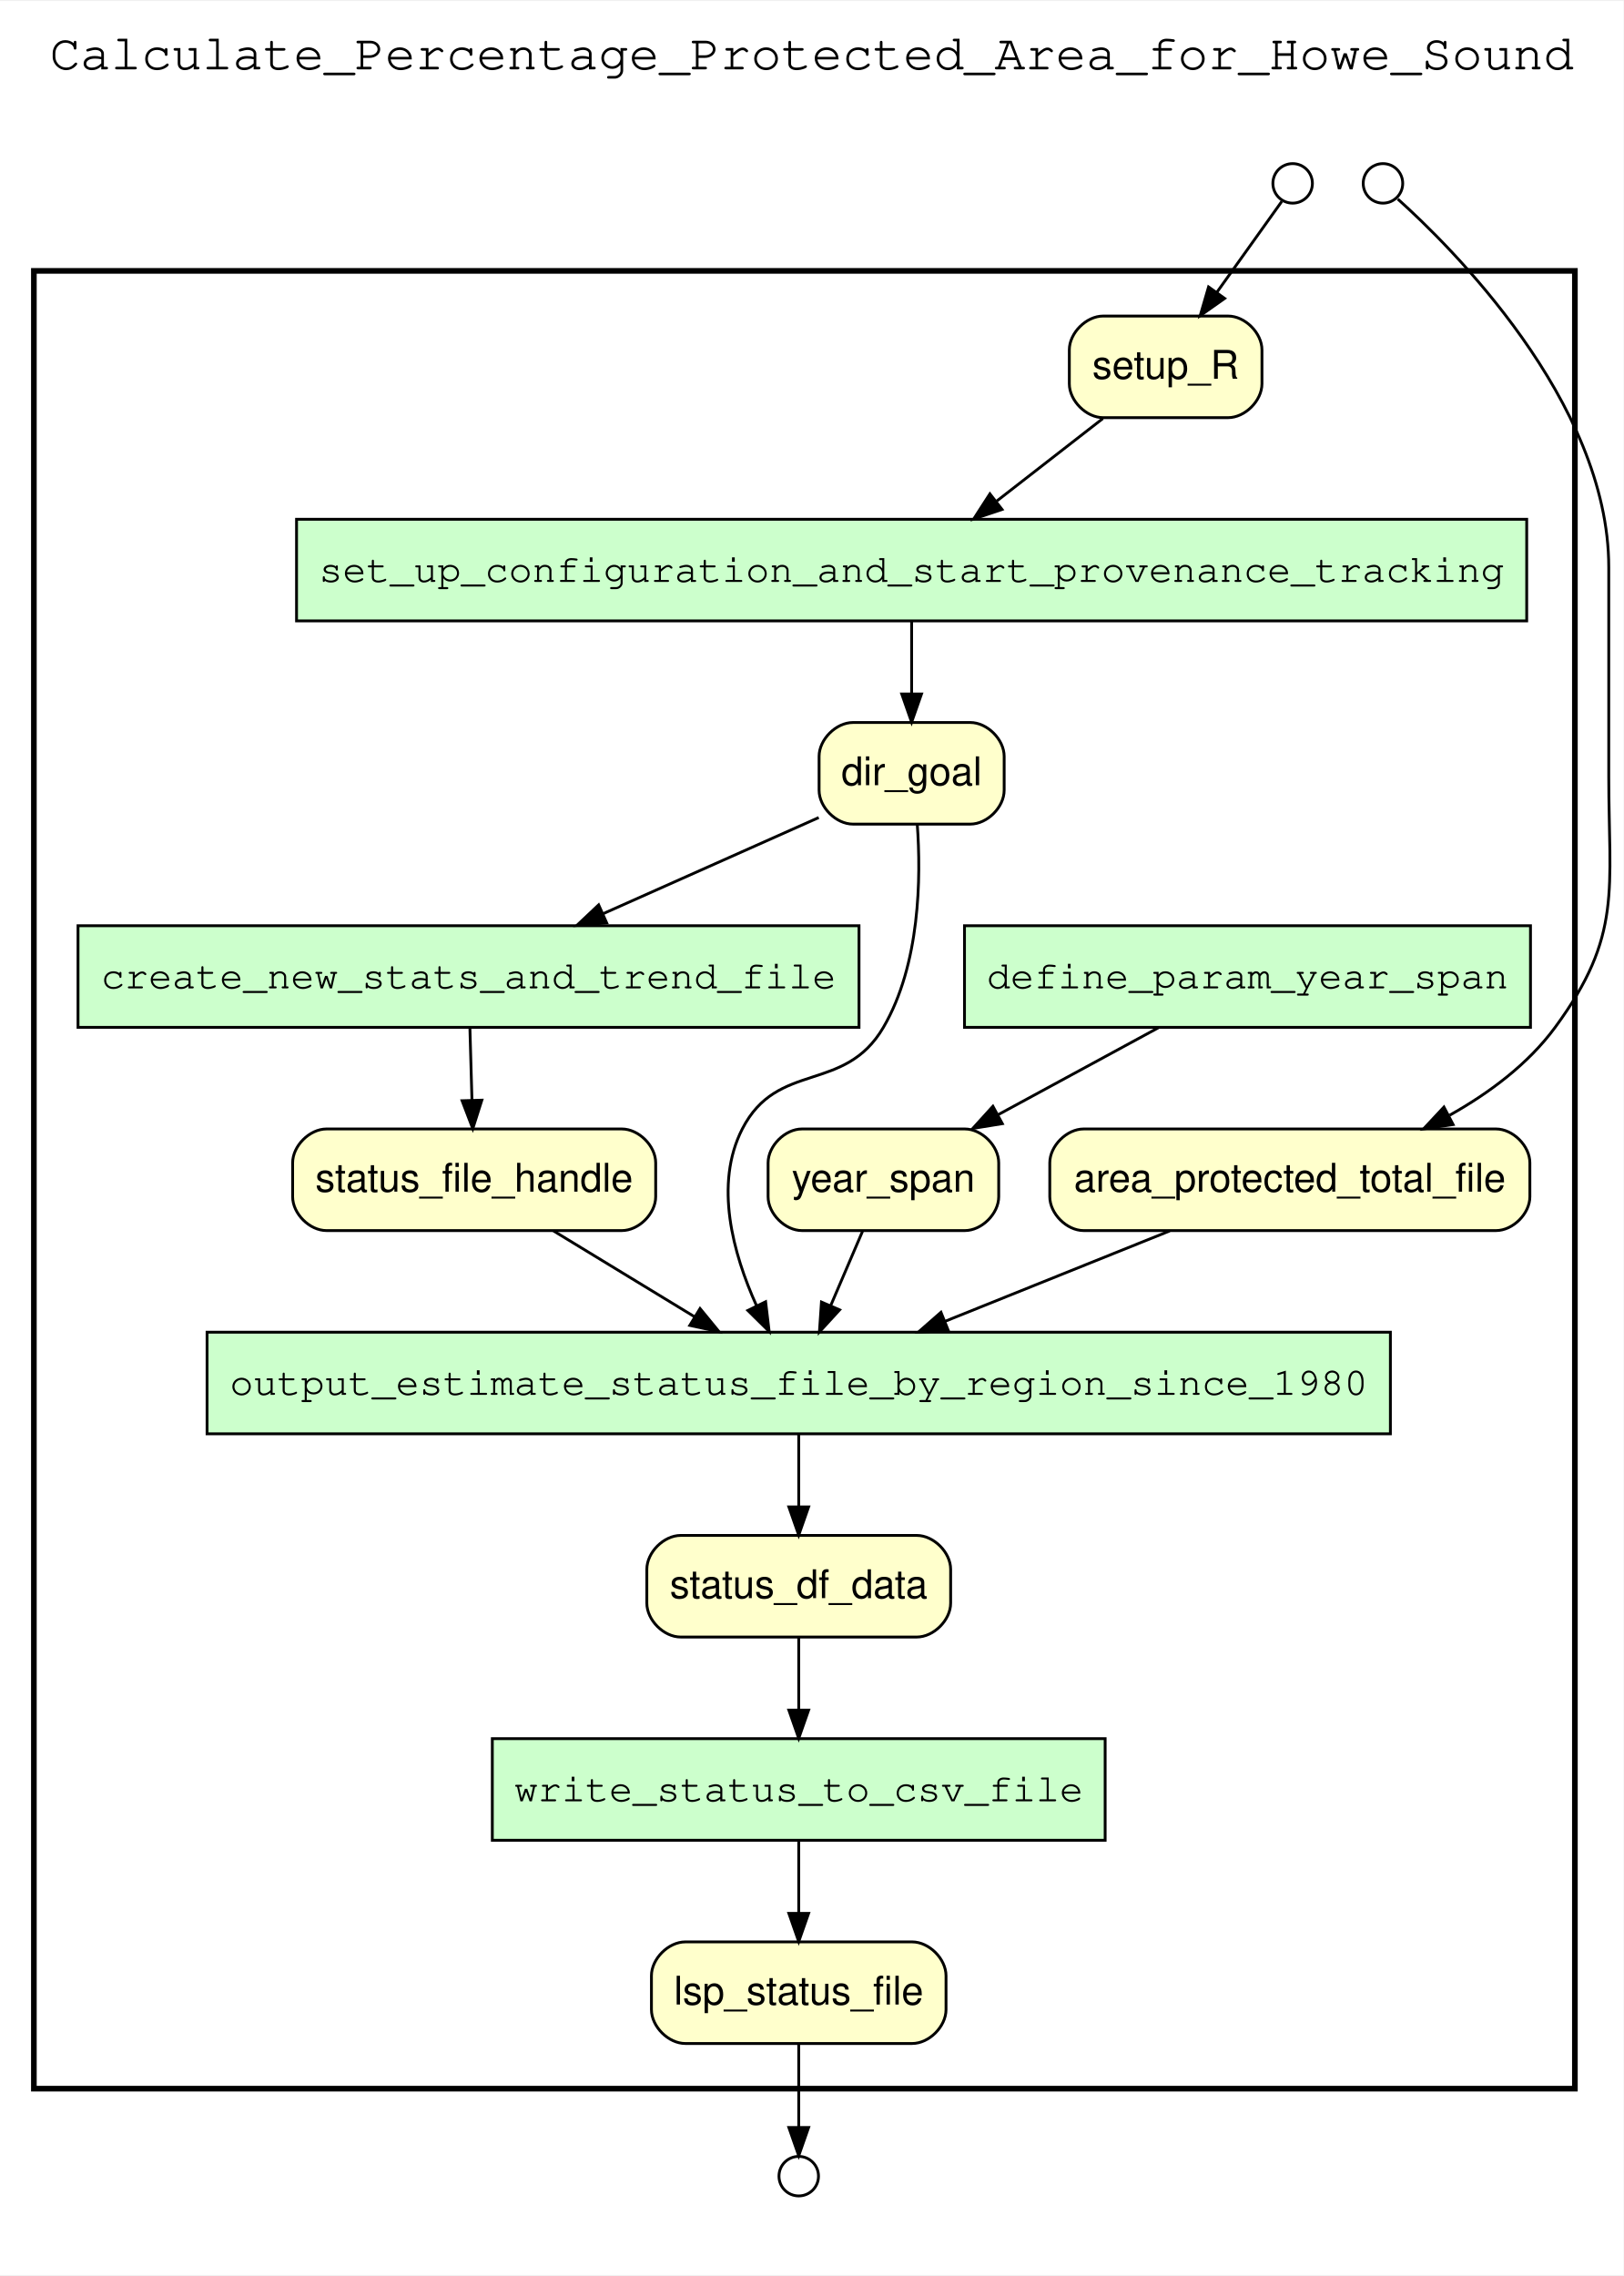
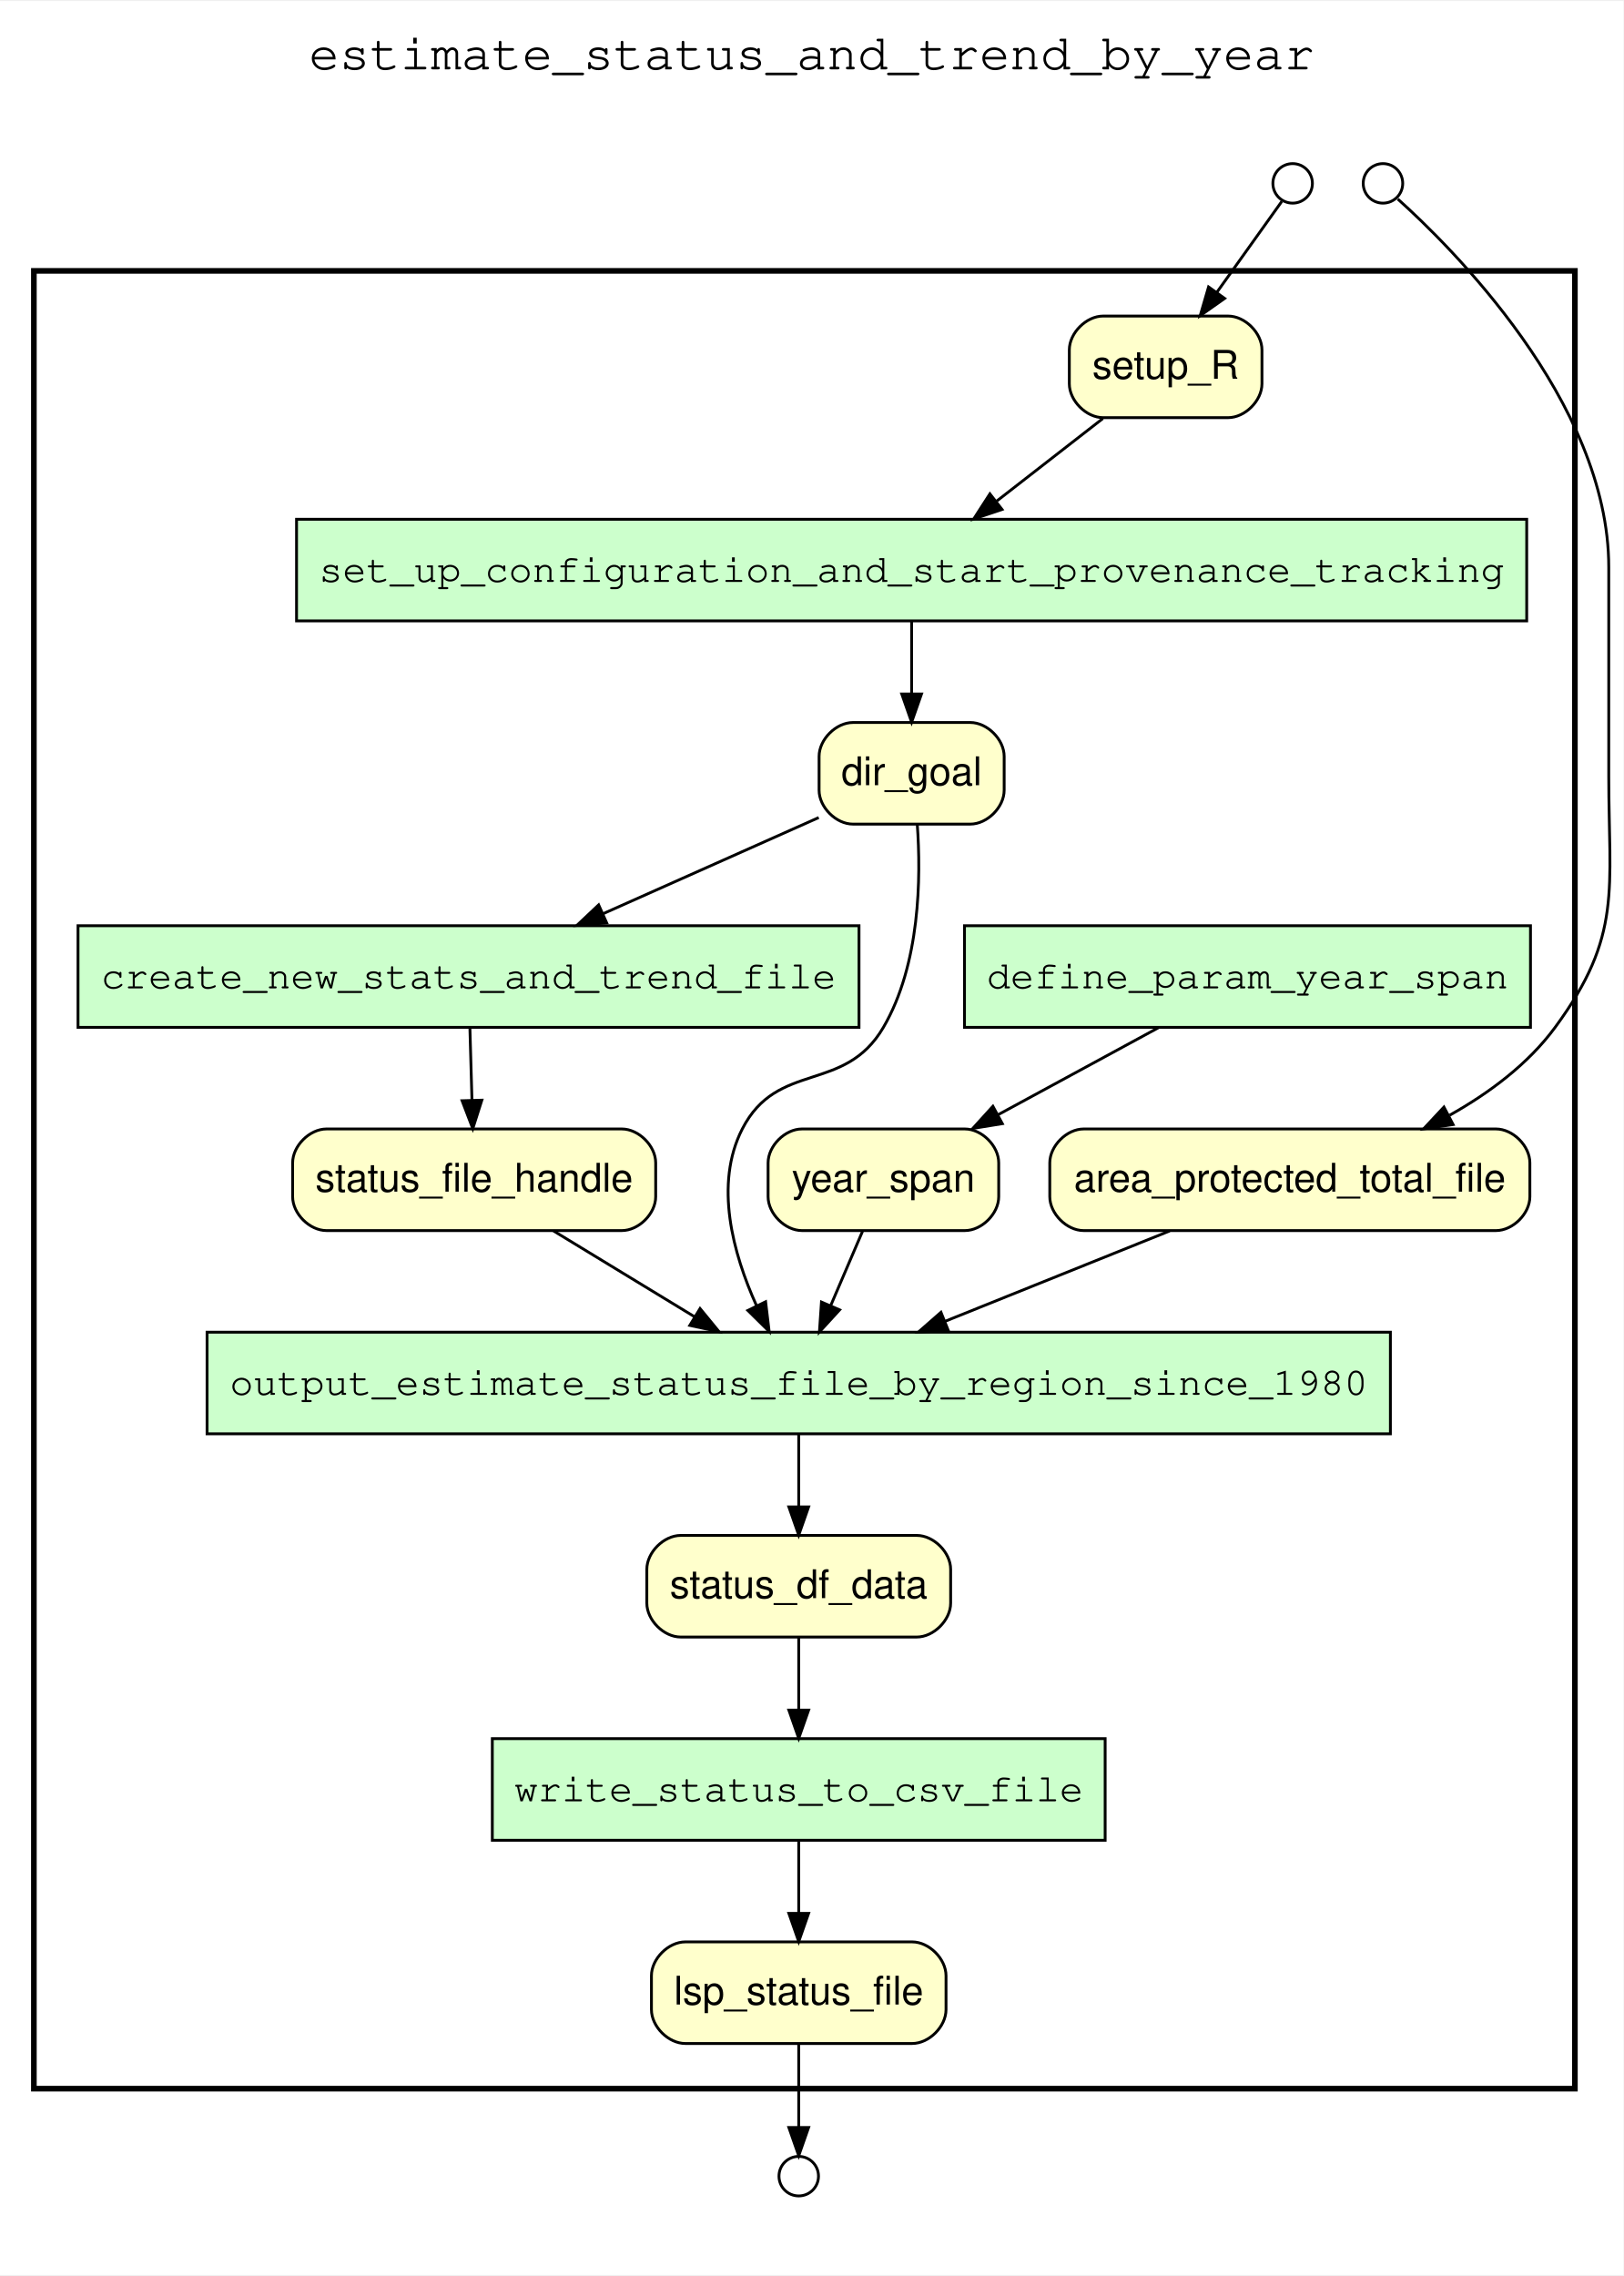
<svg xmlns="http://www.w3.org/2000/svg" width="575pt" height="806pt" viewBox="0.00 0.00 575.24 805.60">
  <g id="graph0" class="graph" transform="scale(1 1) rotate(0) translate(4 801.6)">
    <polygon fill="white" stroke="none" points="-4,4 -4,-801.6 571.239,-801.6 571.239,4 -4,4" />
-     <text text-anchor="middle" x="283.619" y="-777.4" font-family="Courier,monospace" font-size="18.00">Calculate_Percentage_Protected_Area_for_Howe_Sound</text>
+     <text text-anchor="middle" x="283.619" y="-777.4" font-family="Courier,monospace" font-size="18.00">estimate_status_and_trend_by_year</text>
    <g id="clust1" class="cluster">
      <polygon fill="none" stroke="black" stroke-width="2" points="8,-62 8,-706 554,-706 554,-62 8,-62" />
    </g>
    <g id="clust2" class="cluster">
      <polygon fill="none" stroke="white" stroke-width="2" points="16,-70 16,-698 546,-698 546,-70 16,-70" />
    </g>
    <g id="clust3" class="cluster">
      <polygon fill="none" stroke="white" stroke-width="2" points="431,-714 431,-760 509,-760 509,-714 431,-714" />
    </g>
    <g id="clust4" class="cluster">
      <polygon fill="none" stroke="white" stroke-width="2" points="439,-722 439,-752 501,-752 501,-722 439,-722" />
    </g>
    <g id="clust5" class="cluster">
      <polygon fill="none" stroke="white" stroke-width="2" points="256,-8 256,-54 302,-54 302,-8 256,-8" />
    </g>
    <g id="clust6" class="cluster">
      <polygon fill="none" stroke="white" stroke-width="2" points="264,-16 264,-46 294,-46 294,-16 264,-16" />
    </g>
    <g id="node1" class="node">
      <polygon fill="#ccffcc" stroke="black" points="488.633,-330 69.367,-330 69.367,-294 488.633,-294 488.633,-330" />
      <text text-anchor="middle" x="279" y="-307.8" font-family="Courier,monospace" font-size="14.00">output_estimate_status_file_by_region_since_1980</text>
    </g>
    <g id="node11" class="node">
      <path fill="#ffffcc" stroke="black" d="M320.823,-258C320.823,-258 237.177,-258 237.177,-258 231.177,-258 225.177,-252 225.177,-246 225.177,-246 225.177,-234 225.177,-234 225.177,-228 231.177,-222 237.177,-222 237.177,-222 320.823,-222 320.823,-222 326.823,-222 332.823,-228 332.823,-234 332.823,-234 332.823,-246 332.823,-246 332.823,-252 326.823,-258 320.823,-258" />
      <text text-anchor="middle" x="279" y="-235.8" font-family="Helvetica,sans-Serif" font-size="14.00">status_df_data</text>
    </g>
    <g id="edge11" class="edge">
      <path fill="none" stroke="black" d="M279,-293.697C279,-285.983 279,-276.712 279,-268.112" />
      <polygon fill="black" stroke="black" points="282.5,-268.104 279,-258.104 275.5,-268.104 282.5,-268.104" />
    </g>
    <g id="node2" class="node">
      <polygon fill="#ccffcc" stroke="black" points="538.269,-474 337.731,-474 337.731,-438 538.269,-438 538.269,-474" />
      <text text-anchor="middle" x="438" y="-451.8" font-family="Courier,monospace" font-size="14.00">define_param_year_span</text>
    </g>
    <g id="node9" class="node">
      <path fill="#ffffcc" stroke="black" d="M337.857,-402C337.857,-402 280.143,-402 280.143,-402 274.143,-402 268.143,-396 268.143,-390 268.143,-390 268.143,-378 268.143,-378 268.143,-372 274.143,-366 280.143,-366 280.143,-366 337.857,-366 337.857,-366 343.857,-366 349.857,-372 349.857,-378 349.857,-378 349.857,-390 349.857,-390 349.857,-396 343.857,-402 337.857,-402" />
      <text text-anchor="middle" x="309" y="-379.8" font-family="Helvetica,sans-Serif" font-size="14.00">year_span</text>
    </g>
    <g id="edge10" class="edge">
      <path fill="none" stroke="black" d="M406.443,-437.876C389.342,-428.596 368.018,-417.025 349.681,-407.075" />
      <polygon fill="black" stroke="black" points="351.137,-403.883 340.678,-402.19 347.798,-410.035 351.137,-403.883" />
    </g>
    <g id="node3" class="node">
      <polygon fill="#ccffcc" stroke="black" points="300.357,-474 23.643,-474 23.643,-438 300.357,-438 300.357,-474" />
      <text text-anchor="middle" x="162" y="-451.8" font-family="Courier,monospace" font-size="14.00">create_new_stats_and_trend_file</text>
    </g>
    <g id="node8" class="node">
      <path fill="#ffffcc" stroke="black" d="M216.318,-402C216.318,-402 111.682,-402 111.682,-402 105.682,-402 99.682,-396 99.682,-390 99.682,-390 99.682,-378 99.682,-378 99.682,-372 105.682,-366 111.682,-366 111.682,-366 216.318,-366 216.318,-366 222.318,-366 228.318,-372 228.318,-378 228.318,-378 228.318,-390 228.318,-390 228.318,-396 222.318,-402 216.318,-402" />
      <text text-anchor="middle" x="164" y="-379.8" font-family="Helvetica,sans-Serif" font-size="14.00">status_file_handle</text>
    </g>
    <g id="edge9" class="edge">
      <path fill="none" stroke="black" d="M162.494,-437.697C162.715,-429.983 162.98,-420.712 163.225,-412.112" />
      <polygon fill="black" stroke="black" points="166.724,-412.2 163.511,-402.104 159.727,-412 166.724,-412.2" />
    </g>
    <g id="node4" class="node">
      <polygon fill="#ccffcc" stroke="black" points="536.93,-618 101.07,-618 101.07,-582 536.93,-582 536.93,-618" />
      <text text-anchor="middle" x="319" y="-595.8" font-family="Courier,monospace" font-size="14.00">set_up_configuration_and_start_provenance_tracking</text>
    </g>
    <g id="node7" class="node">
      <path fill="#ffffcc" stroke="black" d="M339.787,-546C339.787,-546 298.213,-546 298.213,-546 292.213,-546 286.213,-540 286.213,-534 286.213,-534 286.213,-522 286.213,-522 286.213,-516 292.213,-510 298.213,-510 298.213,-510 339.787,-510 339.787,-510 345.787,-510 351.787,-516 351.787,-522 351.787,-522 351.787,-534 351.787,-534 351.787,-540 345.787,-546 339.787,-546" />
      <text text-anchor="middle" x="319" y="-523.8" font-family="Helvetica,sans-Serif" font-size="14.00">dir_goal</text>
    </g>
    <g id="edge8" class="edge">
      <path fill="none" stroke="black" d="M319,-581.697C319,-573.983 319,-564.712 319,-556.112" />
      <polygon fill="black" stroke="black" points="322.5,-556.104 319,-546.104 315.5,-556.104 322.5,-556.104" />
    </g>
    <g id="node5" class="node">
      <polygon fill="#ccffcc" stroke="black" points="387.567,-186 170.433,-186 170.433,-150 387.567,-150 387.567,-186" />
      <text text-anchor="middle" x="279" y="-163.8" font-family="Courier,monospace" font-size="14.00">write_status_to_csv_file</text>
    </g>
    <g id="node12" class="node">
      <path fill="#ffffcc" stroke="black" d="M319.188,-114C319.188,-114 238.812,-114 238.812,-114 232.812,-114 226.812,-108 226.812,-102 226.812,-102 226.812,-90 226.812,-90 226.812,-84 232.812,-78 238.812,-78 238.812,-78 319.188,-78 319.188,-78 325.188,-78 331.188,-84 331.188,-90 331.188,-90 331.188,-102 331.188,-102 331.188,-108 325.188,-114 319.188,-114" />
      <text text-anchor="middle" x="279" y="-91.8" font-family="Helvetica,sans-Serif" font-size="14.00">lsp_status_file</text>
    </g>
    <g id="edge12" class="edge">
      <path fill="none" stroke="black" d="M279,-149.697C279,-141.983 279,-132.712 279,-124.112" />
      <polygon fill="black" stroke="black" points="282.5,-124.104 279,-114.104 275.5,-124.104 282.5,-124.104" />
    </g>
    <g id="node6" class="node">
      <path fill="#ffffcc" stroke="black" d="M431.128,-690C431.128,-690 386.872,-690 386.872,-690 380.872,-690 374.872,-684 374.872,-678 374.872,-678 374.872,-666 374.872,-666 374.872,-660 380.872,-654 386.872,-654 386.872,-654 431.128,-654 431.128,-654 437.128,-654 443.128,-660 443.128,-666 443.128,-666 443.128,-678 443.128,-678 443.128,-684 437.128,-690 431.128,-690" />
      <text text-anchor="middle" x="409" y="-667.8" font-family="Helvetica,sans-Serif" font-size="14.00">setup_R</text>
    </g>
    <g id="edge7" class="edge">
      <path fill="none" stroke="black" d="M386.753,-653.697C375.418,-644.881 361.47,-634.032 349.181,-624.474" />
      <polygon fill="black" stroke="black" points="351.034,-621.481 340.991,-618.104 346.736,-627.007 351.034,-621.481" />
    </g>
    <g id="edge5" class="edge">
      <path fill="none" stroke="black" d="M320.994,-509.995C322.369,-491.086 322.033,-460.278 309,-438 295.173,-414.365 271.484,-426.372 259,-402 248.963,-382.406 255.724,-357.847 264,-339.494" />
      <polygon fill="black" stroke="black" points="267.265,-340.785 268.52,-330.265 260.978,-337.707 267.265,-340.785" />
    </g>
    <g id="edge6" class="edge">
      <path fill="none" stroke="black" d="M286.088,-512.326C263.922,-502.443 234.337,-489.252 209.613,-478.229" />
      <polygon fill="black" stroke="black" points="210.96,-474.997 200.402,-474.122 208.11,-481.391 210.96,-474.997" />
    </g>
    <g id="edge4" class="edge">
      <path fill="none" stroke="black" d="M192.132,-365.876C207.168,-356.724 225.867,-345.342 242.06,-335.485" />
      <polygon fill="black" stroke="black" points="244.038,-338.379 250.76,-330.19 240.398,-332.4 244.038,-338.379" />
    </g>
    <g id="edge3" class="edge">
      <path fill="none" stroke="black" d="M301.584,-365.697C298.206,-357.813 294.13,-348.304 290.377,-339.546" />
      <polygon fill="black" stroke="black" points="293.487,-337.917 286.33,-330.104 287.053,-340.675 293.487,-337.917" />
    </g>
    <g id="node10" class="node">
      <path fill="#ffffcc" stroke="black" d="M526.05,-402C526.05,-402 379.95,-402 379.95,-402 373.95,-402 367.95,-396 367.95,-390 367.95,-390 367.95,-378 367.95,-378 367.95,-372 373.95,-366 379.95,-366 379.95,-366 526.05,-366 526.05,-366 532.05,-366 538.05,-372 538.05,-378 538.05,-378 538.05,-390 538.05,-390 538.05,-396 532.05,-402 526.05,-402" />
      <text text-anchor="middle" x="453" y="-379.8" font-family="Helvetica,sans-Serif" font-size="14.00">area_protected_total_file</text>
    </g>
    <g id="edge2" class="edge">
      <path fill="none" stroke="black" d="M410.435,-365.876C386.437,-356.222 356.272,-344.087 330.896,-333.878" />
      <polygon fill="black" stroke="black" points="332.011,-330.554 321.427,-330.068 329.398,-337.048 332.011,-330.554" />
    </g>
    <g id="edge1" class="edge">
      <path fill="none" stroke="black" d="M279,-221.697C279,-213.983 279,-204.712 279,-196.112" />
      <polygon fill="black" stroke="black" points="282.5,-196.104 279,-186.104 275.5,-196.104 282.5,-196.104" />
    </g>
    <g id="node15" class="node">
      <ellipse fill="none" stroke="black" cx="279" cy="-31" rx="7" ry="7" />
    </g>
    <g id="edge15" class="edge">
      <path fill="none" stroke="black" d="M279,-77.785C279,-68.666 279,-57.52 279,-48.508" />
      <polygon fill="black" stroke="black" points="282.5,-48.242 279,-38.242 275.5,-48.242 282.5,-48.242" />
    </g>
    <g id="node13" class="node">
      <ellipse fill="none" stroke="black" cx="454" cy="-737" rx="7" ry="7" />
    </g>
    <g id="edge13" class="edge">
      <path fill="none" stroke="black" d="M450.163,-730.629C445.067,-723.493 435.715,-710.4 427.211,-698.496" />
      <polygon fill="black" stroke="black" points="429.903,-696.243 421.243,-690.14 424.207,-700.311 429.903,-696.243" />
    </g>
    <g id="node14" class="node">
      <ellipse fill="none" stroke="black" cx="486" cy="-737" rx="7" ry="7" />
    </g>
    <g id="edge14" class="edge">
      <path fill="none" stroke="black" d="M491.249,-731.452C509.047,-715.498 566,-659.846 566,-601 566,-601 566,-601 566,-527 566,-486.553 570.955,-470.59 547,-438 537.443,-424.998 523.676,-414.745 509.614,-406.864" />
      <polygon fill="black" stroke="black" points="510.854,-403.562 500.371,-402.022 507.605,-409.763 510.854,-403.562" />
    </g>
  </g>
</svg>
